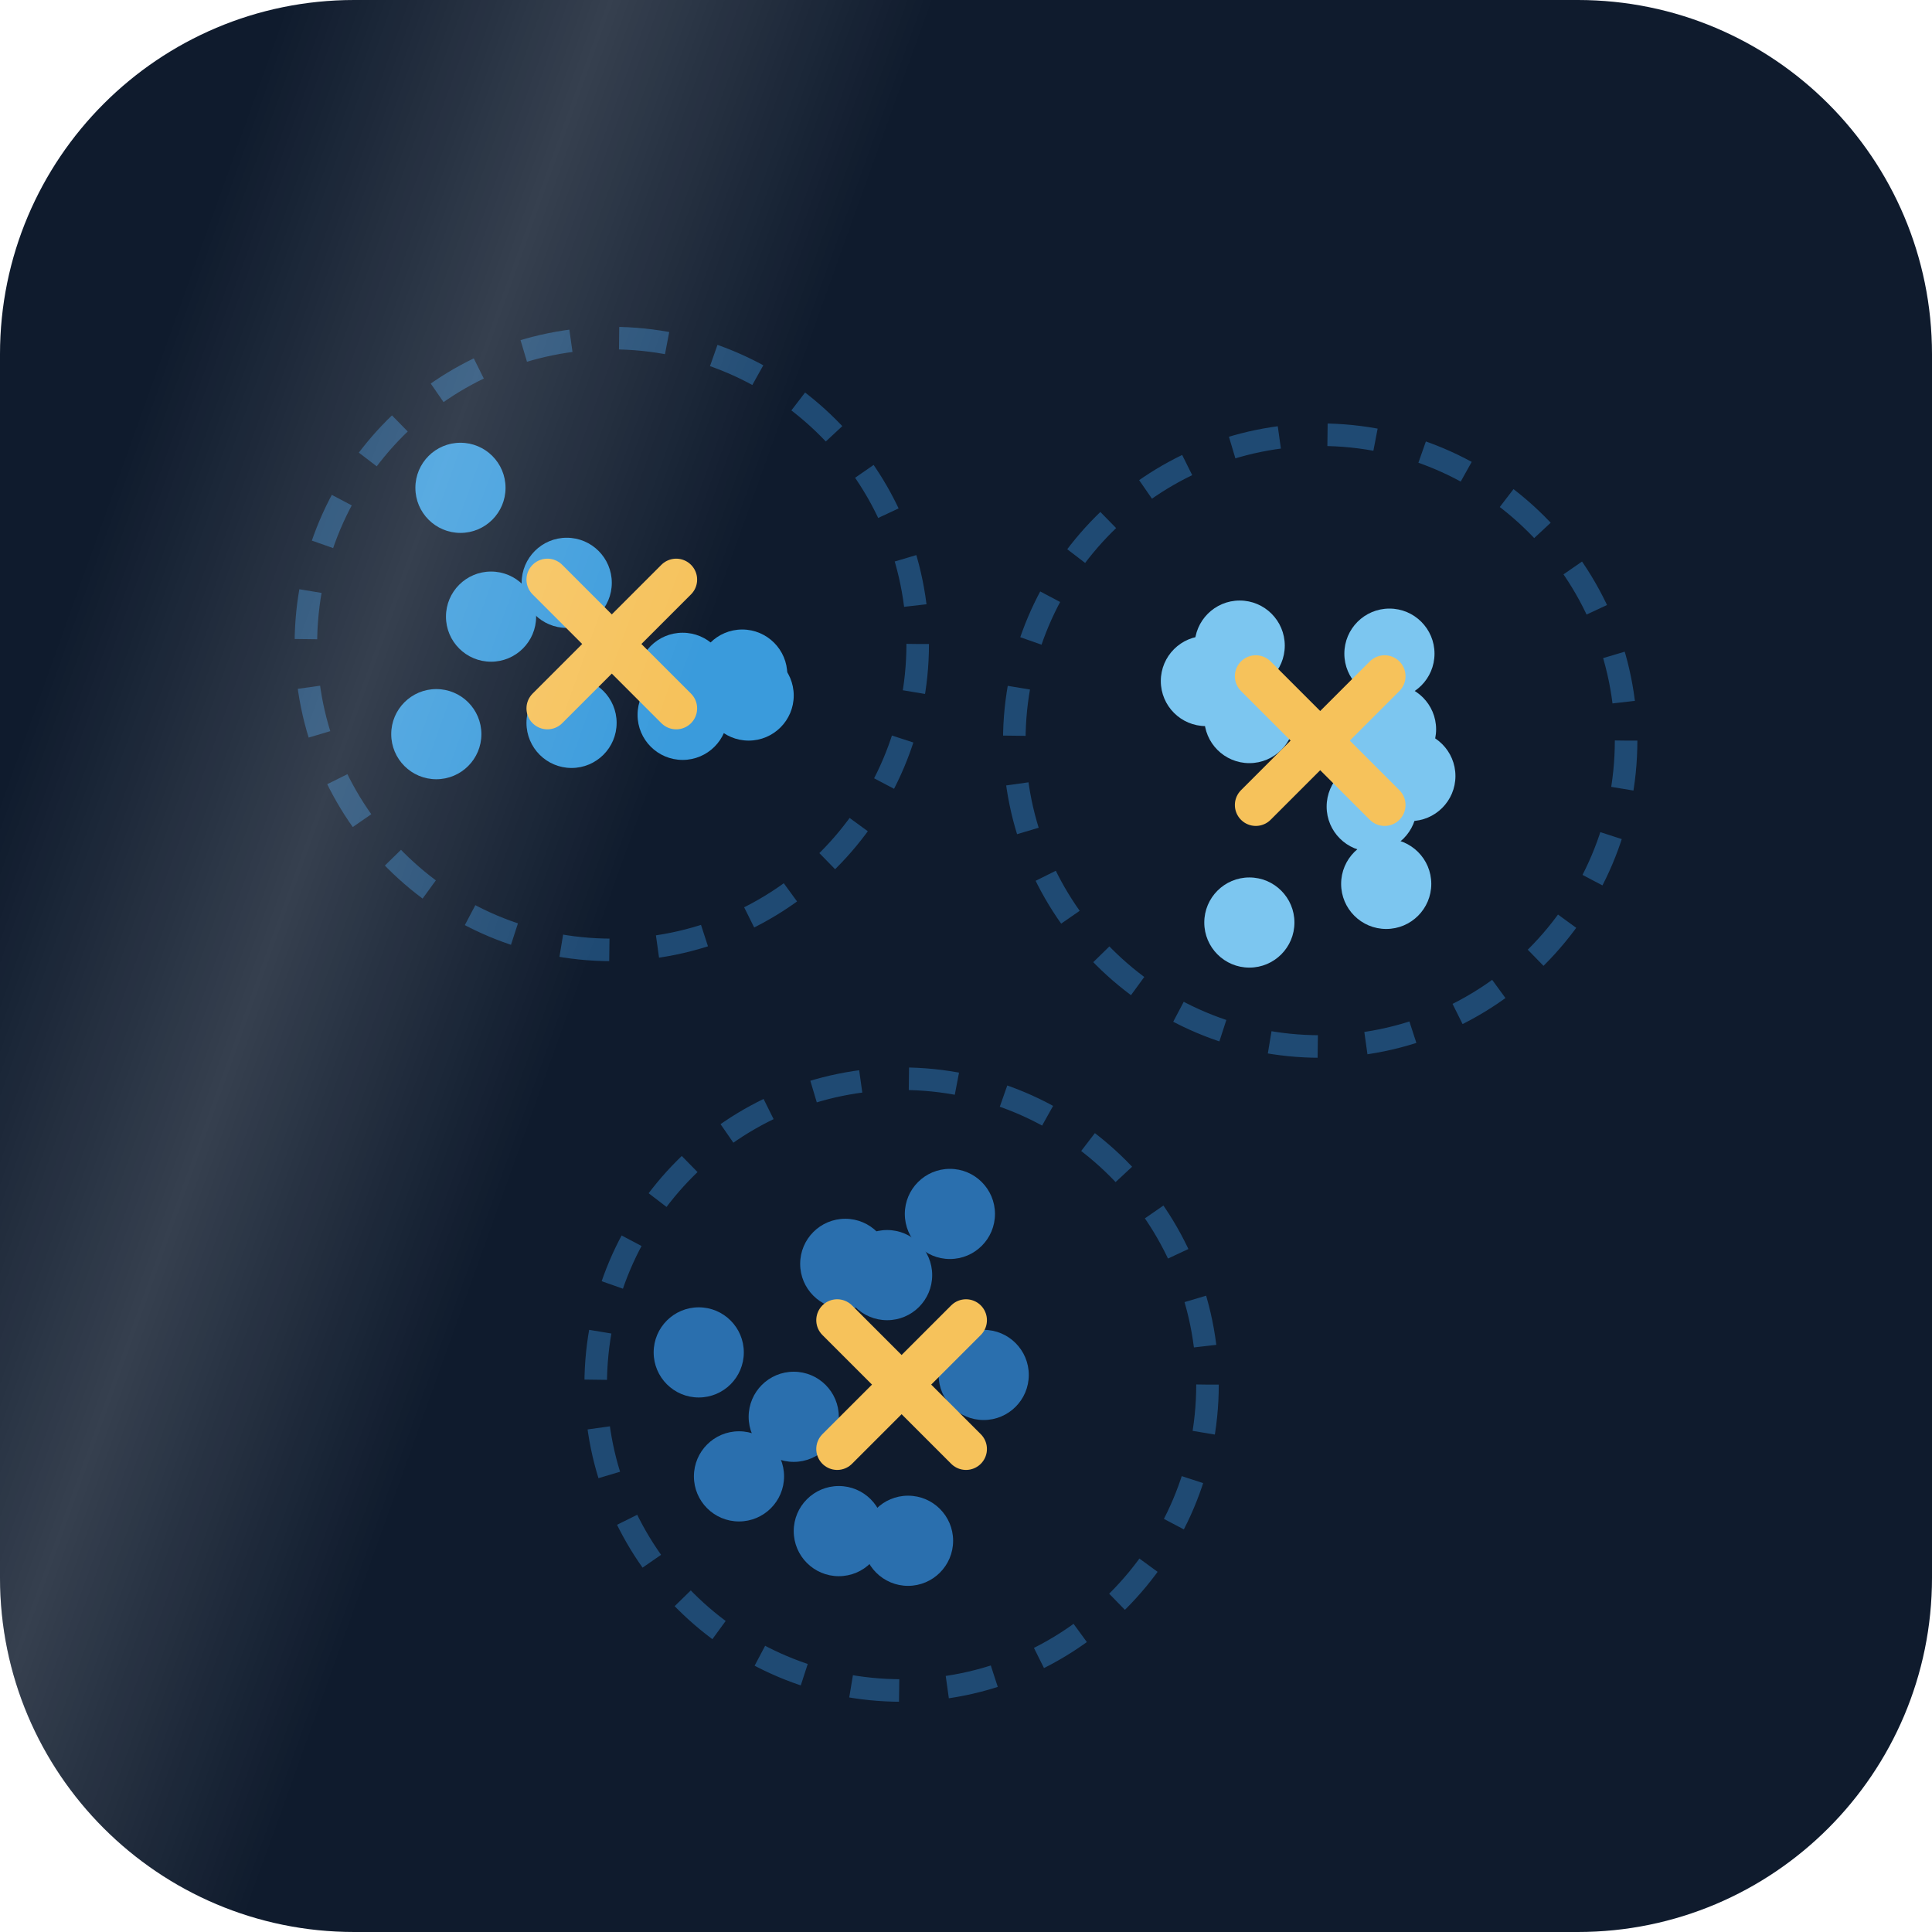
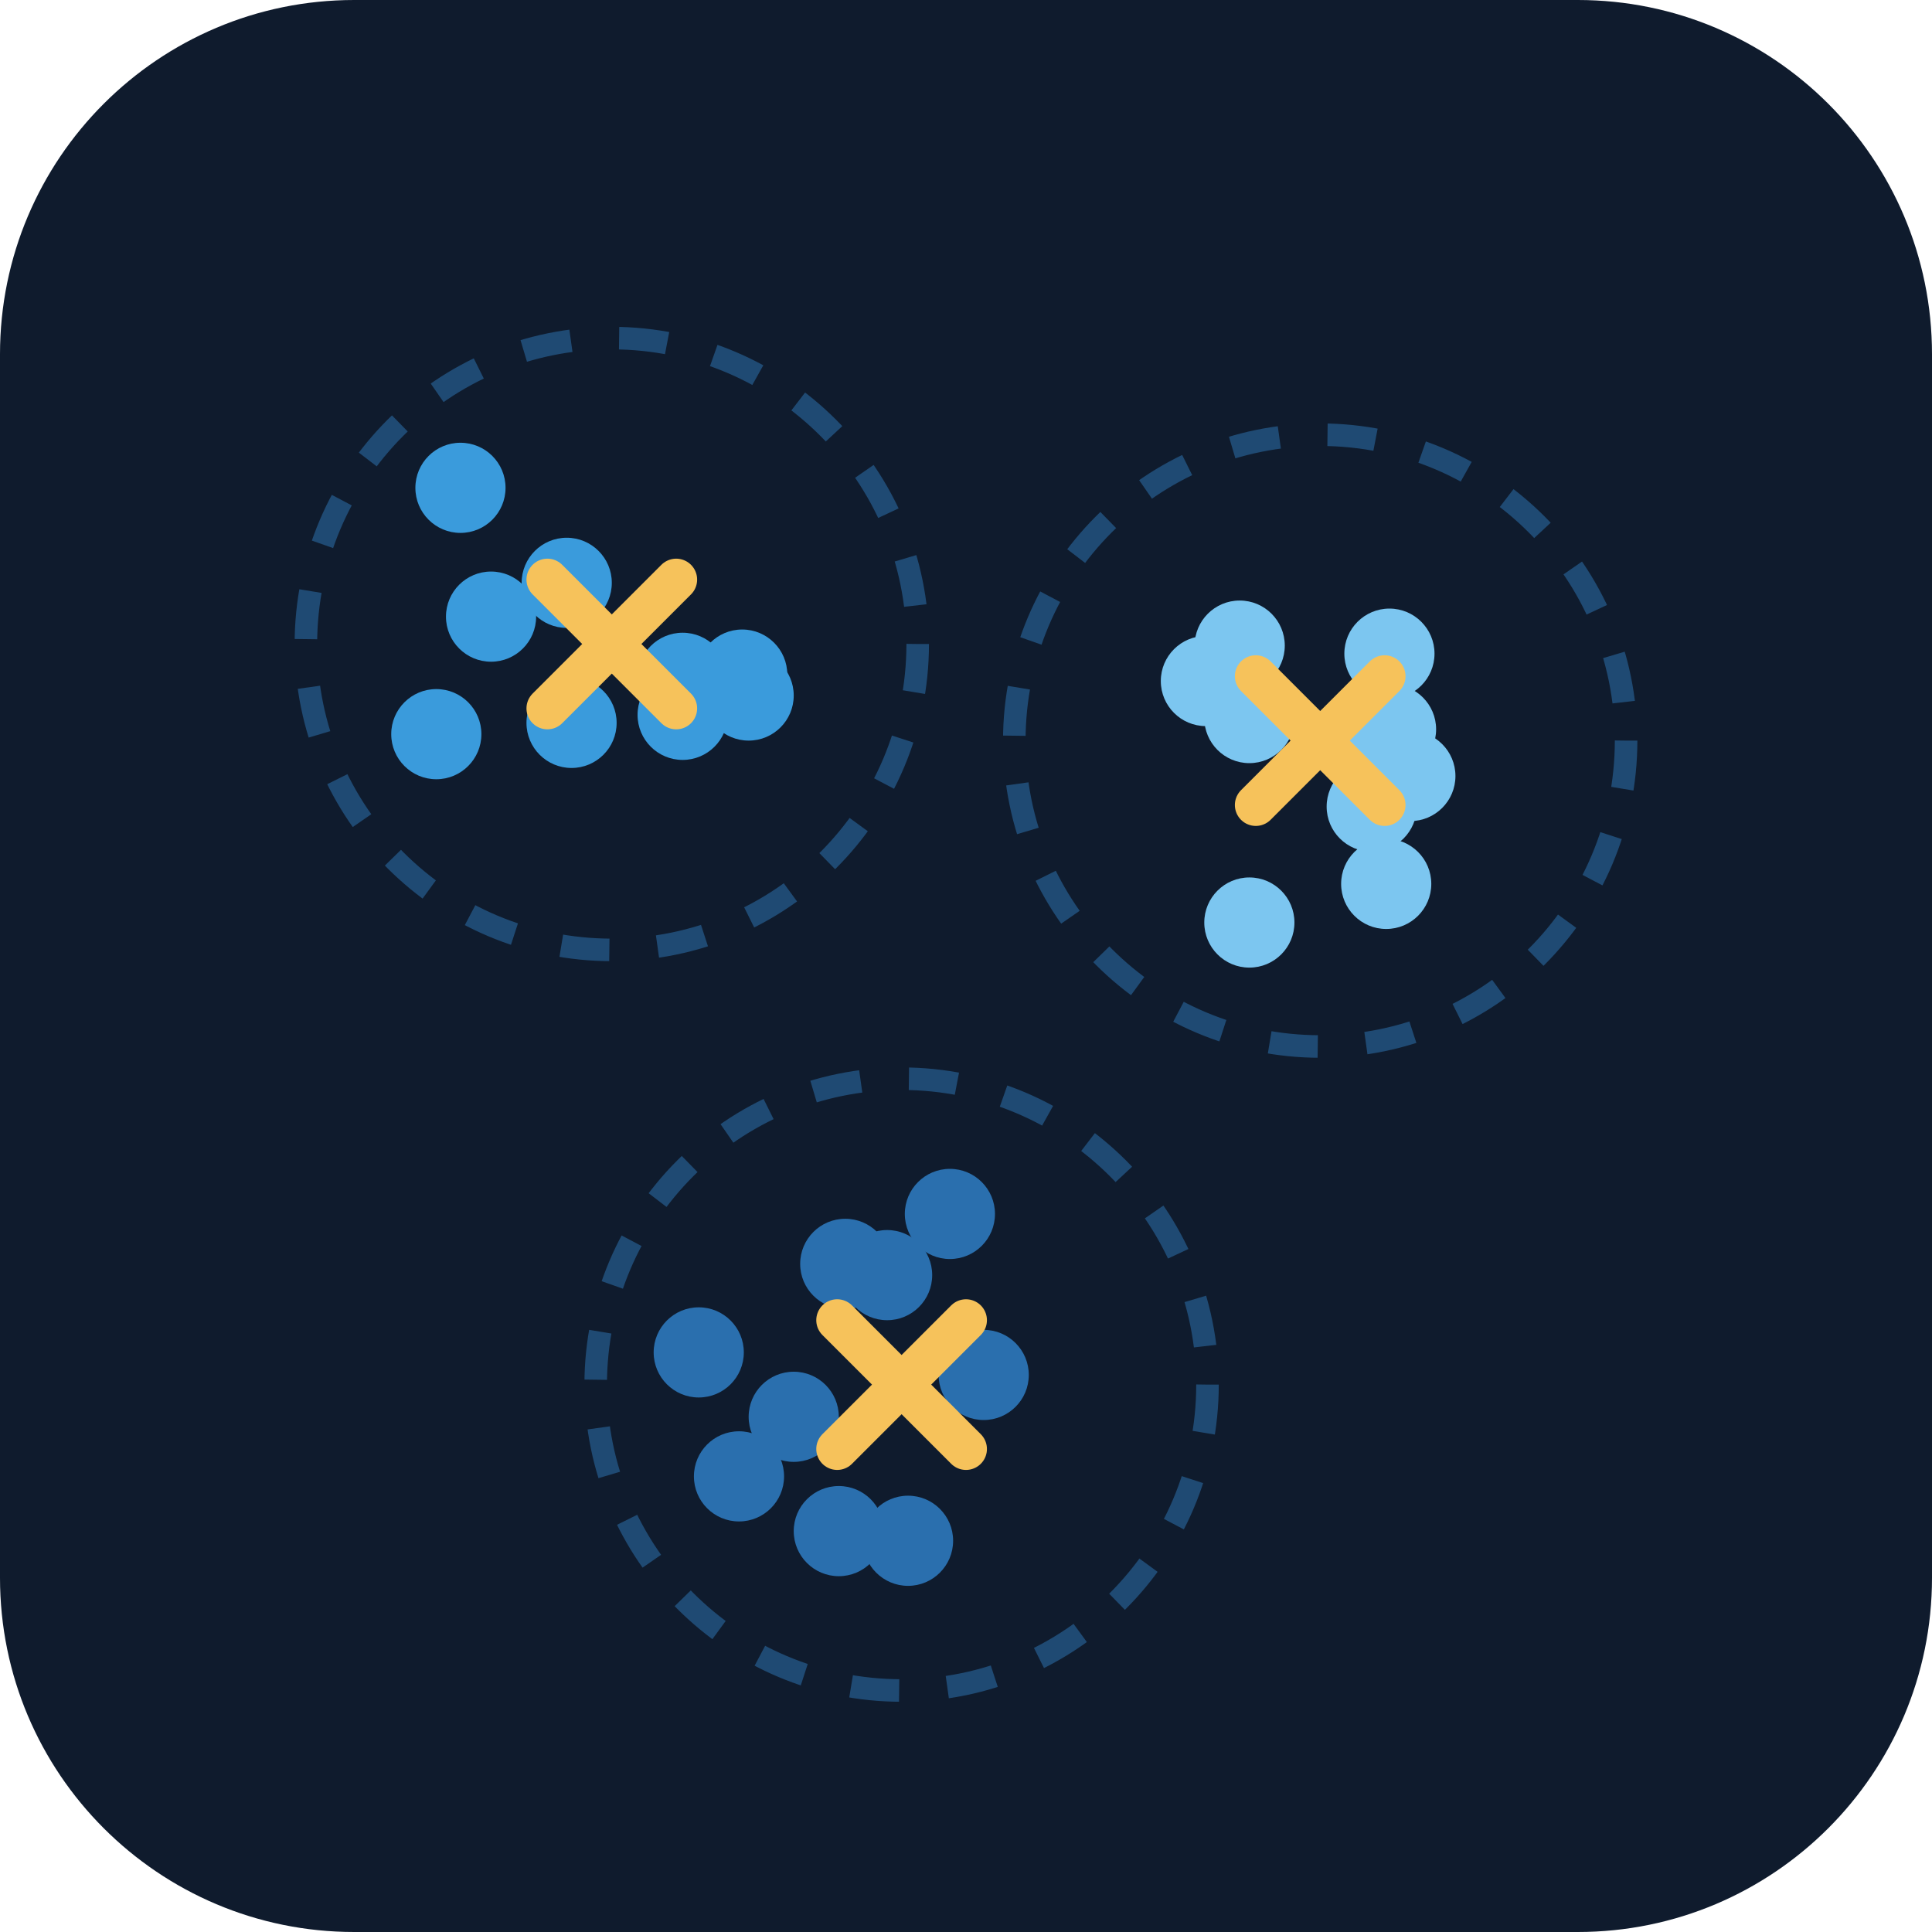
<svg xmlns="http://www.w3.org/2000/svg" viewBox="0 0 120 120" width="120" height="120" role="img">
-   <style>@keyframes tw{0%,100%{opacity:1}50%{opacity:.35}}@keyframes shine{0%,52%{transform:translateX(-80px)}100%{transform:translateX(200px)}}.tw{animation:tw 3.4s ease-in-out infinite}.shine{animation:shine 9s ease-in-out infinite;animation-delay:-1s}@media (prefers-reduced-motion: reduce){.tw,.shine{animation:none}.shine-g{display:none}}</style>
-   <defs>
-     <clipPath id="tile-clip">
-       <rect width="120" height="120" rx="22" />
-     </clipPath>
-     <linearGradient id="tile-shine" x1="0" x2="1" y1="0" y2="0">
-       <stop offset="0" stop-color="#fff" stop-opacity="0" />
-       <stop offset="0.5" stop-color="#fff" stop-opacity="0.16" />
-       <stop offset="1" stop-color="#fff" stop-opacity="0" />
-     </linearGradient>
-   </defs>
  <rect width="120" height="120" rx="22" fill="#0f1b2d" />
  <circle cx="38" cy="40" r="19" fill="none" stroke="#1f4a73" stroke-width="1.4" stroke-dasharray="3 3" />
-   <g class="tw" style="animation-delay:1.24s">
-     <circle cx="35.5" cy="44.9" r="2.8" fill="#3a9bdc" />
-   </g>
+   <circle cx="35.5" cy="44.9" r="2.8" fill="#3a9bdc" />
  <circle cx="35.2" cy="36.2" r="2.8" fill="#3a9bdc" />
  <circle cx="30.5" cy="38.3" r="2.8" fill="#3a9bdc" />
-   <g class="tw" style="animation-delay:1.67s">
-     <circle cx="46.5" cy="43.2" r="2.8" fill="#3a9bdc" />
-   </g>
+   <circle cx="46.5" cy="43.2" r="2.8" fill="#3a9bdc" />
  <circle cx="46.1" cy="41.9" r="2.8" fill="#3a9bdc" />
  <circle cx="42.4" cy="42.1" r="2.8" fill="#3a9bdc" />
-   <g class="tw" style="animation-delay:2.10s">
-     <circle cx="27.1" cy="45.6" r="2.8" fill="#3a9bdc" />
-   </g>
+   <circle cx="27.1" cy="45.6" r="2.8" fill="#3a9bdc" />
  <circle cx="42.4" cy="44.4" r="2.8" fill="#3a9bdc" />
  <circle cx="28.6" cy="30.3" r="2.8" fill="#3a9bdc" />
  <circle cx="82" cy="46" r="19" fill="none" stroke="#1f4a73" stroke-width="1.4" stroke-dasharray="3 3" />
-   <g class="tw" style="animation-delay:2.53s">
-     <circle cx="74.9" cy="42.3" r="2.8" fill="#7cc6f0" />
-   </g>
+   <circle cx="74.9" cy="42.3" r="2.8" fill="#7cc6f0" />
  <circle cx="86.4" cy="45.3" r="2.8" fill="#7cc6f0" />
  <circle cx="86.3" cy="40.6" r="2.8" fill="#7cc6f0" />
-   <g class="tw" style="animation-delay:2.96s">
-     <circle cx="85.2" cy="50.1" r="2.8" fill="#7cc6f0" />
-   </g>
+   <circle cx="85.2" cy="50.1" r="2.8" fill="#7cc6f0" />
  <circle cx="77.6" cy="57.3" r="2.8" fill="#7cc6f0" />
  <circle cx="86.1" cy="54.9" r="2.8" fill="#7cc6f0" />
-   <g class="tw" style="animation-delay:3.39s">
-     <circle cx="77.0" cy="40.1" r="2.8" fill="#7cc6f0" />
-   </g>
+   <circle cx="77.0" cy="40.1" r="2.8" fill="#7cc6f0" />
  <circle cx="77.6" cy="44.6" r="2.8" fill="#7cc6f0" />
  <circle cx="87.6" cy="48.2" r="2.8" fill="#7cc6f0" />
  <circle cx="56" cy="86" r="19" fill="none" stroke="#1f4a73" stroke-width="1.4" stroke-dasharray="3 3" />
-   <g class="tw" style="animation-delay:0.42s">
-     <circle cx="52.5" cy="78.5" r="2.8" fill="#2a6fae" />
-   </g>
+   <circle cx="52.5" cy="78.5" r="2.8" fill="#2a6fae" />
  <circle cx="52.1" cy="95.1" r="2.8" fill="#2a6fae" />
  <circle cx="49.3" cy="88.0" r="2.8" fill="#2a6fae" />
-   <g class="tw" style="animation-delay:0.85s">
-     <circle cx="59.0" cy="75.4" r="2.8" fill="#2a6fae" />
-   </g>
+   <circle cx="59.0" cy="75.4" r="2.8" fill="#2a6fae" />
  <circle cx="56.4" cy="95.7" r="2.8" fill="#2a6fae" />
  <circle cx="43.4" cy="84.0" r="2.8" fill="#2a6fae" />
  <circle cx="55.1" cy="79.2" r="2.8" fill="#2a6fae" />
  <circle cx="61.1" cy="85.4" r="2.8" fill="#2a6fae" />
  <circle cx="45.9" cy="91.7" r="2.8" fill="#2a6fae" />
  <path d="M34 36 L42 44 M42 36 L34 44" stroke="#f6c25b" stroke-width="2.6" stroke-linecap="round" />
  <path d="M78 42 L86 50 M86 42 L78 50" stroke="#f6c25b" stroke-width="2.6" stroke-linecap="round" />
  <path d="M52 82 L60 90 M60 82 L52 90" stroke="#f6c25b" stroke-width="2.6" stroke-linecap="round" />
-   <g class="shine-g" clip-path="url(#tile-clip)">
-     <g transform="rotate(20 60 60)">
-       <rect class="shine" x="0" y="-30" width="38" height="180" fill="url(#tile-shine)" />
-     </g>
-   </g>
</svg>
